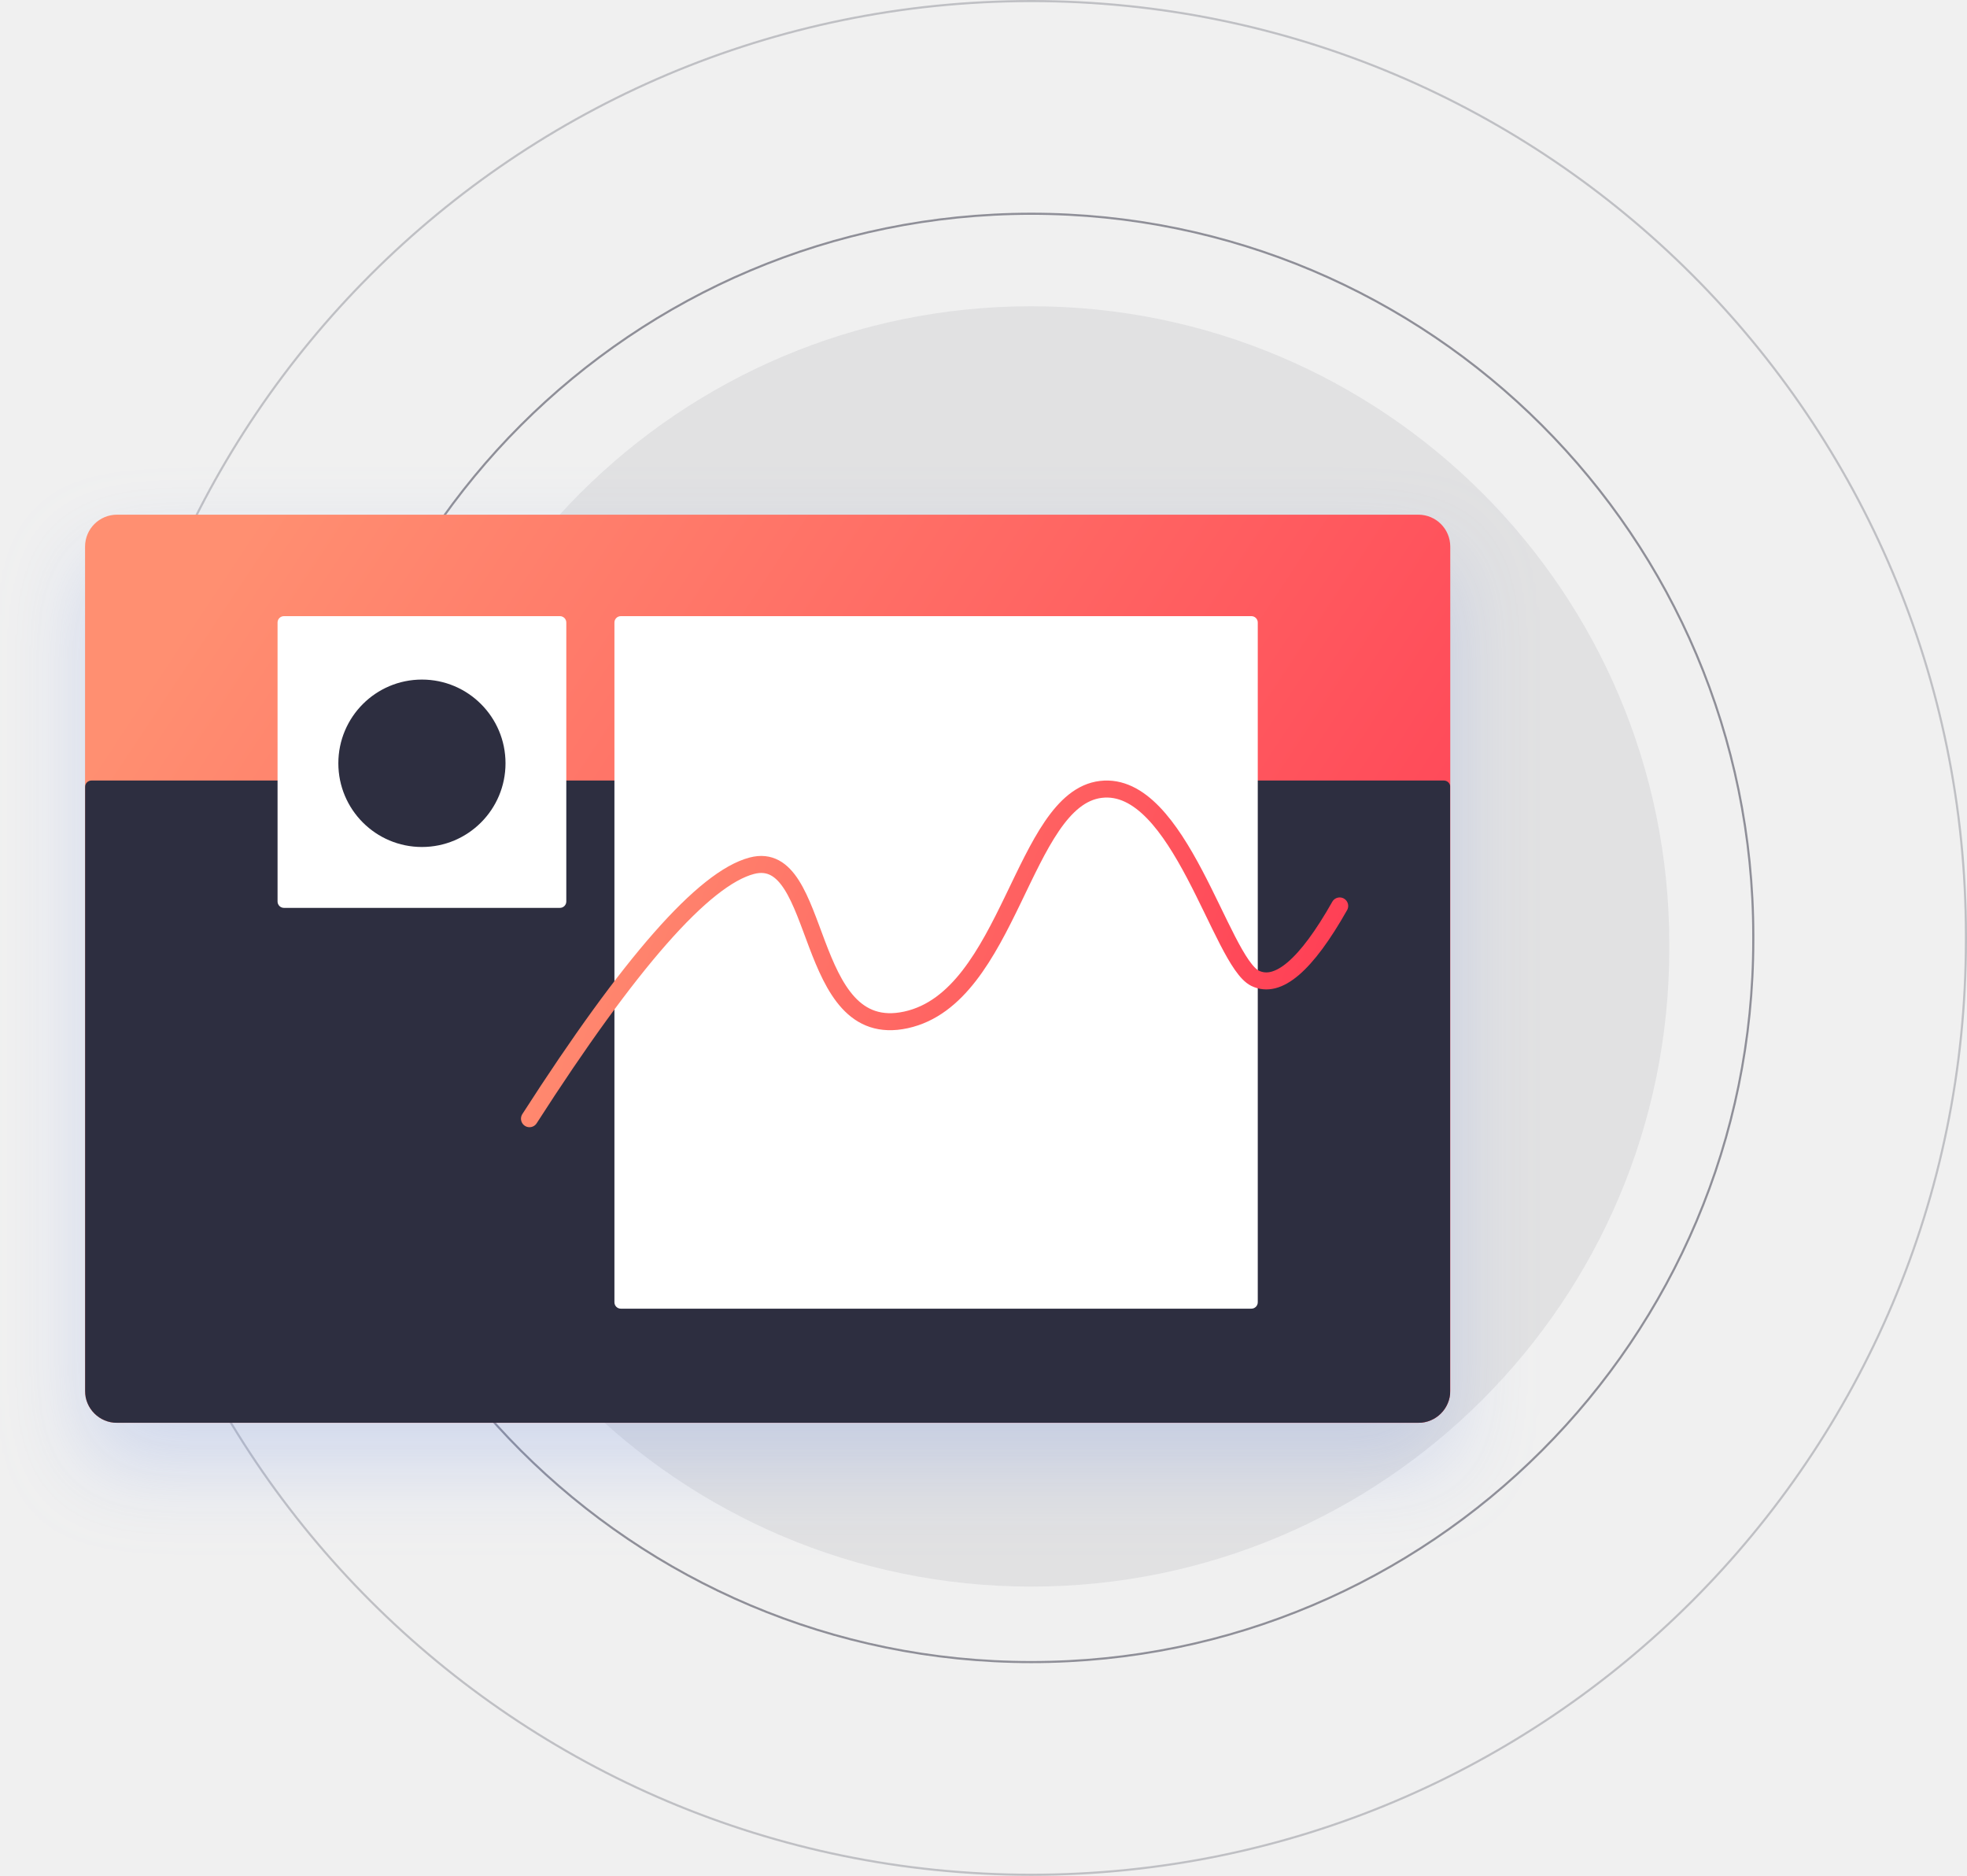
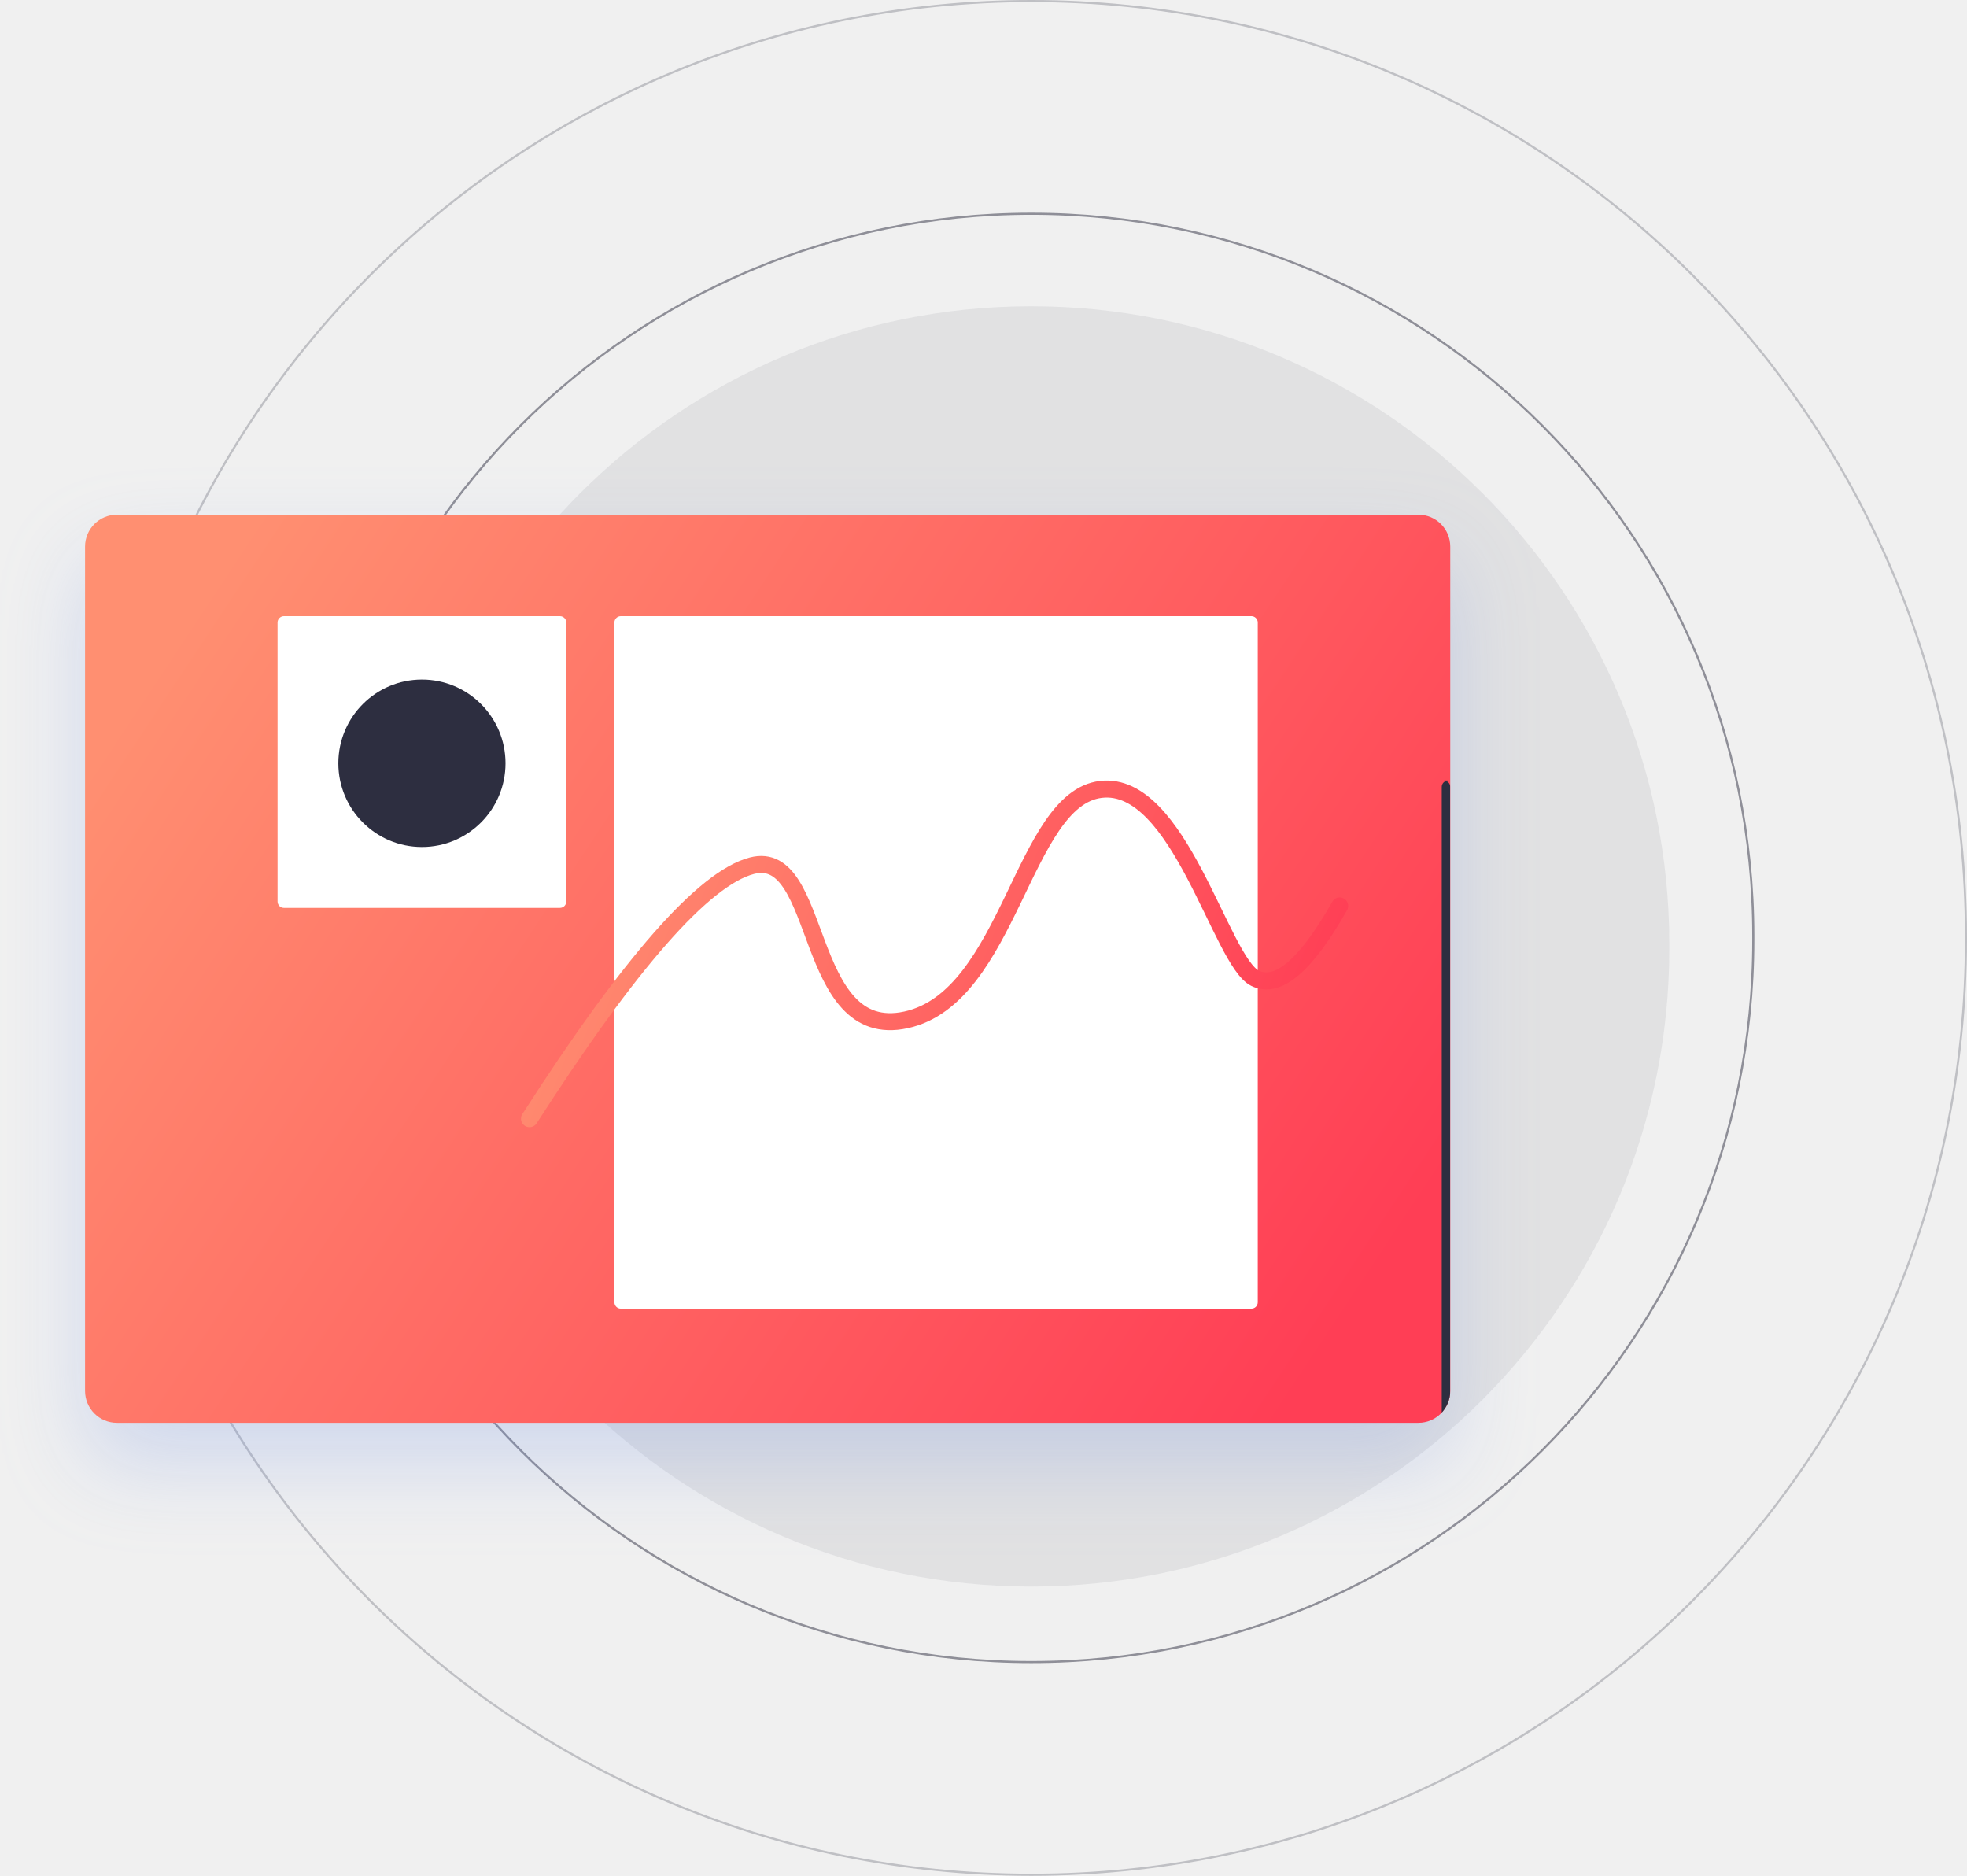
<svg xmlns="http://www.w3.org/2000/svg" xmlns:xlink="http://www.w3.org/1999/xlink" width="925" height="882">
  <defs>
    <linearGradient x1="0%" y1="27.881%" x2="100%" y2="72.119%" id="c">
      <stop stop-color="#FF8F71" offset="0%" />
      <stop stop-color="#FF3E55" offset="100%" />
    </linearGradient>
    <linearGradient x1="0%" y1="41.725%" x2="100%" y2="58.275%" id="e">
      <stop stop-color="#FF8F71" offset="0%" />
      <stop stop-color="#FF3E55" offset="100%" />
    </linearGradient>
    <filter x="-10.9%" y="-11.7%" width="121.8%" height="132.8%" filterUnits="objectBoundingBox" id="b">
      <feOffset dy="20" in="SourceAlpha" result="shadowOffsetOuter1" />
      <feGaussianBlur stdDeviation="20" in="shadowOffsetOuter1" result="shadowBlurOuter1" />
      <feColorMatrix values="0 0 0 0 0.422 0 0 0 0 0.554 0 0 0 0 0.894 0 0 0 0.243 0" in="shadowBlurOuter1" />
    </filter>
    <rect id="a" x="0" y="0" width="642" height="427" rx="15" />
  </defs>
  <g transform="translate(40)" fill="none" fill-rule="evenodd">
    <rect fill="#2D2E40" opacity=".08" transform="matrix(1 0 0 -1 0 890)" x="145" y="144" width="600" height="602" rx="300" />
    <rect stroke="#2D2E40" opacity=".5" transform="matrix(1 0 0 -1 0 882)" x="105.5" y="100.5" width="679" height="681" rx="339.5" />
    <rect stroke="#2D2E40" opacity=".25" transform="matrix(1 0 0 -1 0 882)" x="5.5" y=".5" width="879" height="881" rx="439.5" />
    <g transform="translate(0 242)">
      <mask id="d" fill="#fff">
        <use xlink:href="#a" />
      </mask>
      <g fill-rule="nonzero">
        <use fill="#000" filter="url(#b)" xlink:href="#a" />
        <use fill="url(#c)" xlink:href="#a" />
      </g>
-       <path d="M3 125h636a3 3 0 013 3v296a3 3 0 01-3 3H3a3 3 0 01-3-3V128a3 3 0 013-3z" fill="#2D2E40" fill-rule="nonzero" mask="url(#d)" />
+       <path d="M3 125h636a3 3 0 013 3v296a3 3 0 01-3 3h2a3 3 0 01-3-3V128a3 3 0 013-3z" fill="#2D2E40" fill-rule="nonzero" mask="url(#d)" />
      <rect fill="#FFF" fill-rule="nonzero" mask="url(#d)" x="90.523" y="47.709" width="135.785" height="137.165" rx="3" />
      <ellipse fill="#2D2E40" mask="url(#d)" cx="158.416" cy="116.888" rx="39.306" ry="39.36" />
      <rect fill="#FFF" fill-rule="nonzero" mask="url(#d)" x="248.939" y="47.709" width="302.538" height="325.617" rx="3" />
    </g>
    <path d="M209 284c47.125-73.367 81.977-113.013 104.557-118.938 33.87-8.886 23.765 83.14 72.535 72.473 48.77-10.666 54.716-103.974 91.603-108.37 36.887-4.397 56.402 80.946 72.515 88.81 10.742 5.241 24.005-6.094 39.79-34.007" stroke="url(#e)" stroke-width="8" stroke-linecap="round" transform="translate(0 242)" />
  </g>
</svg>
